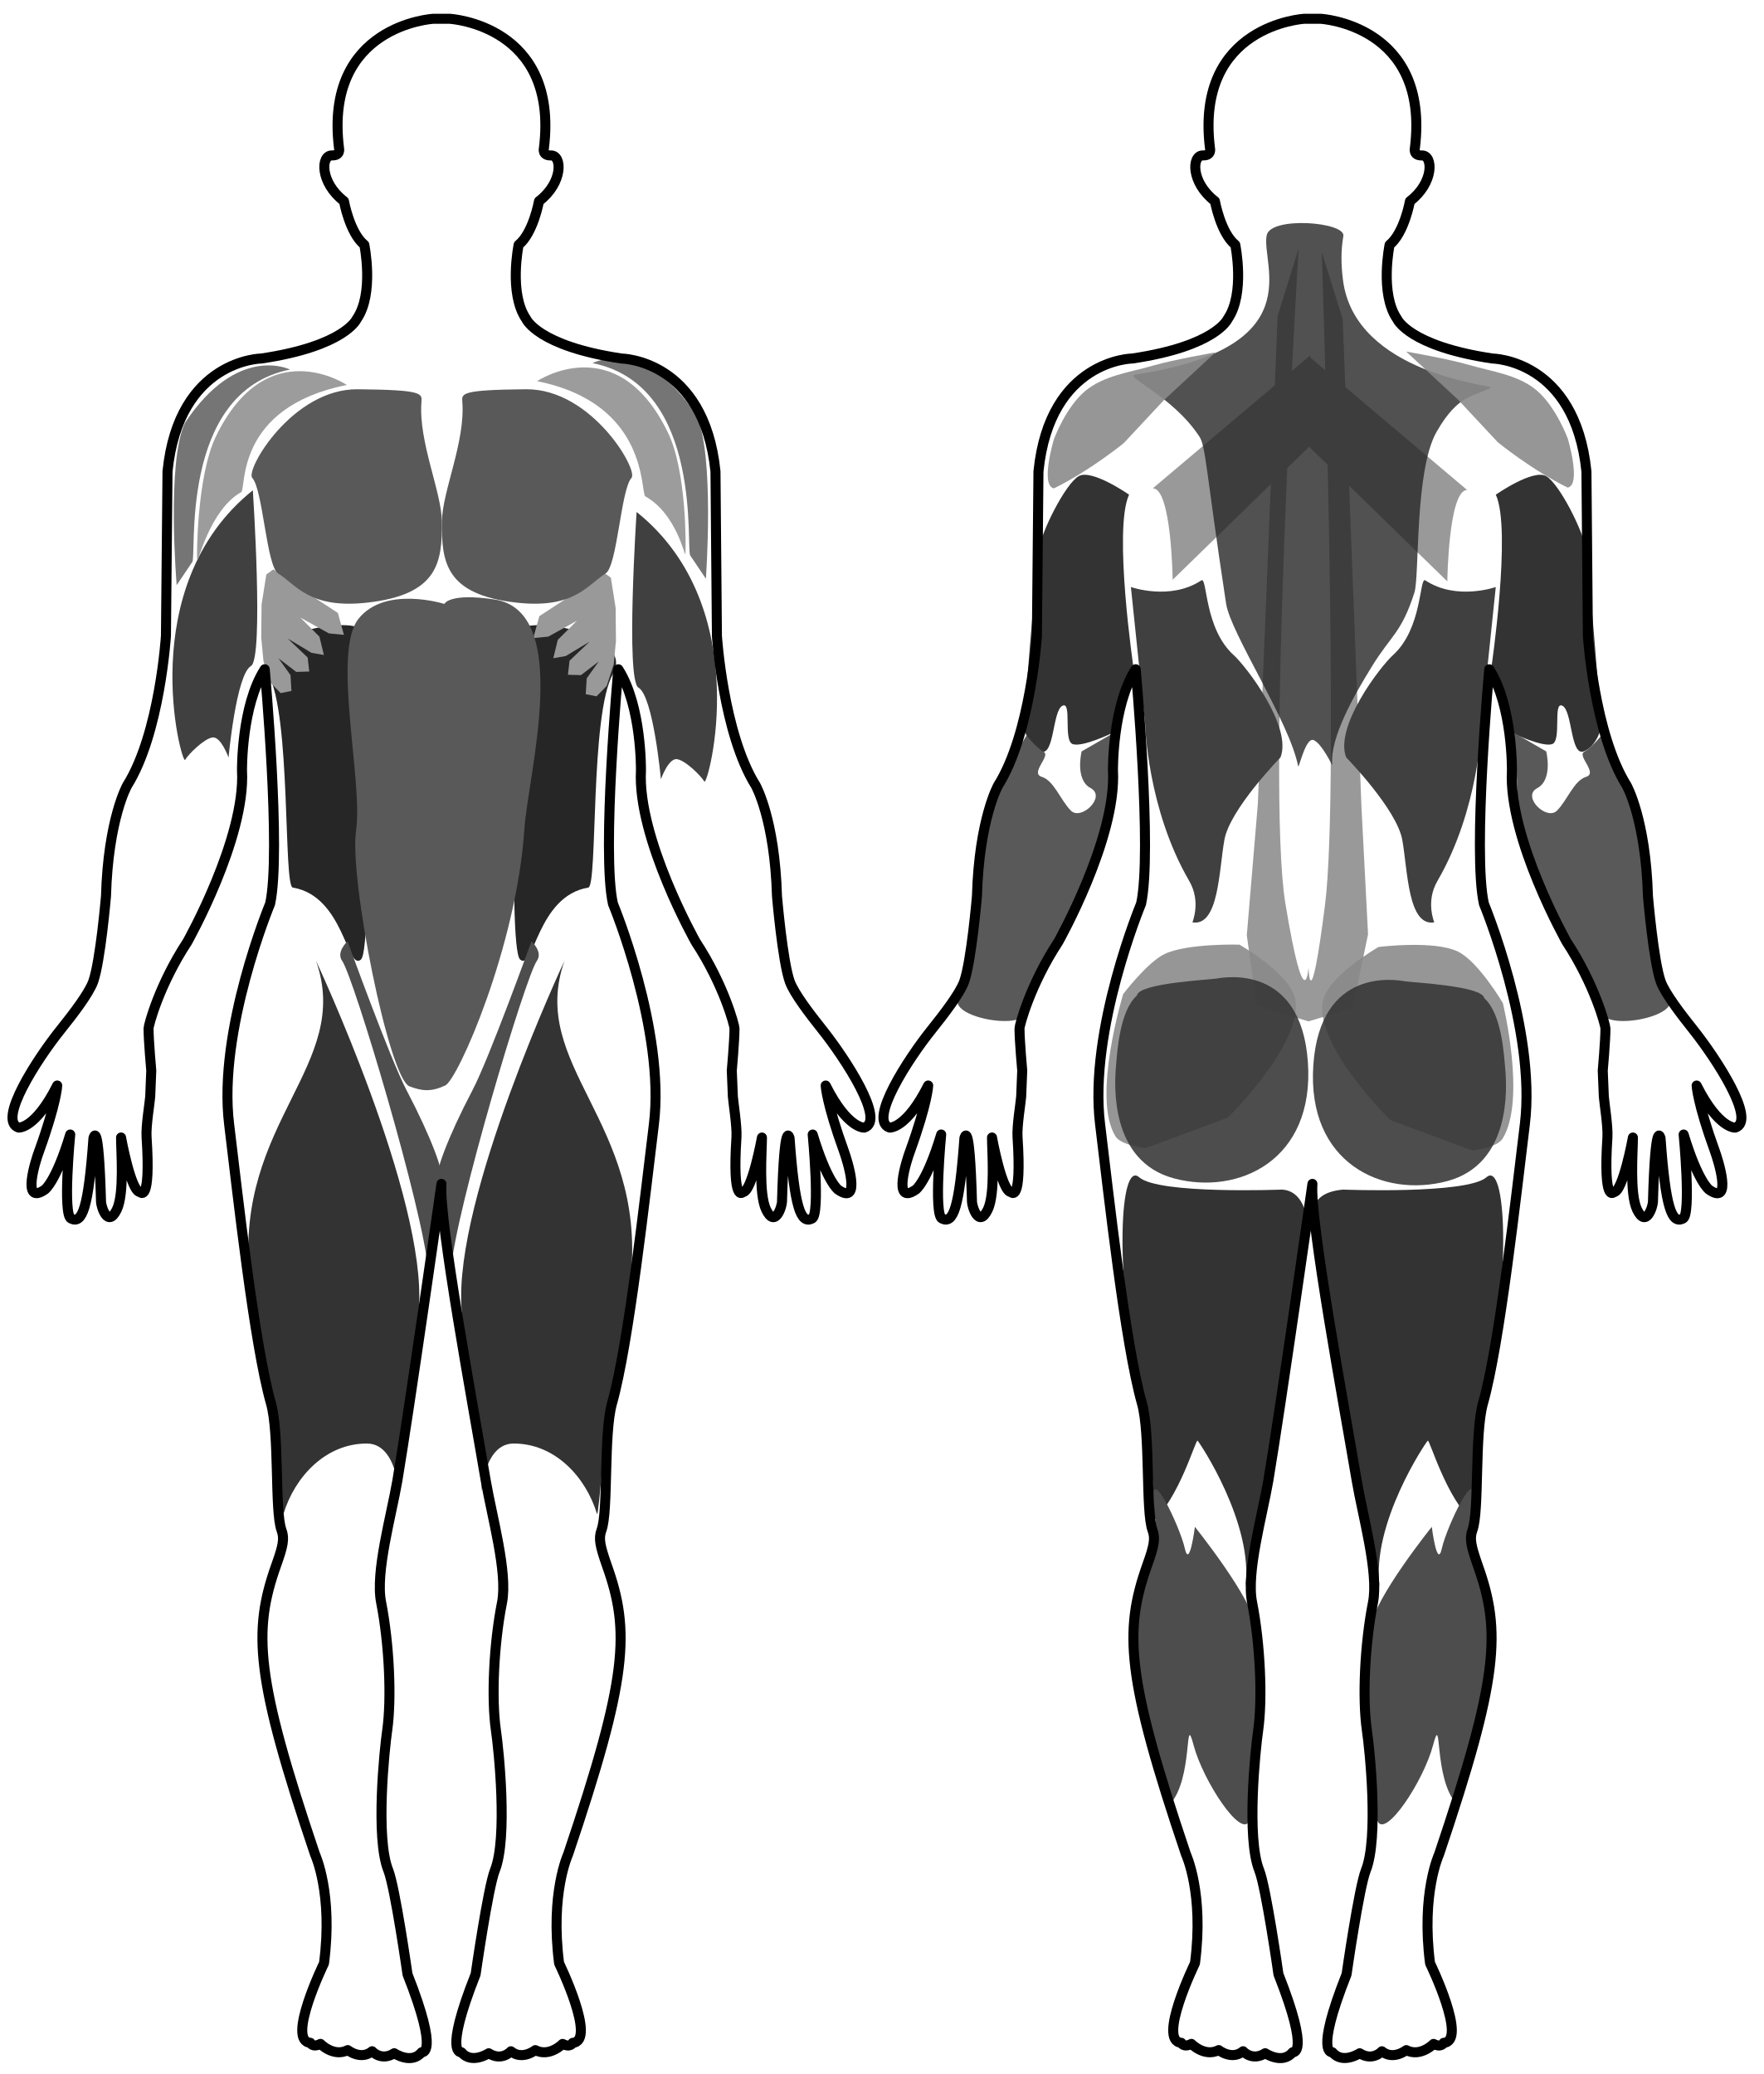
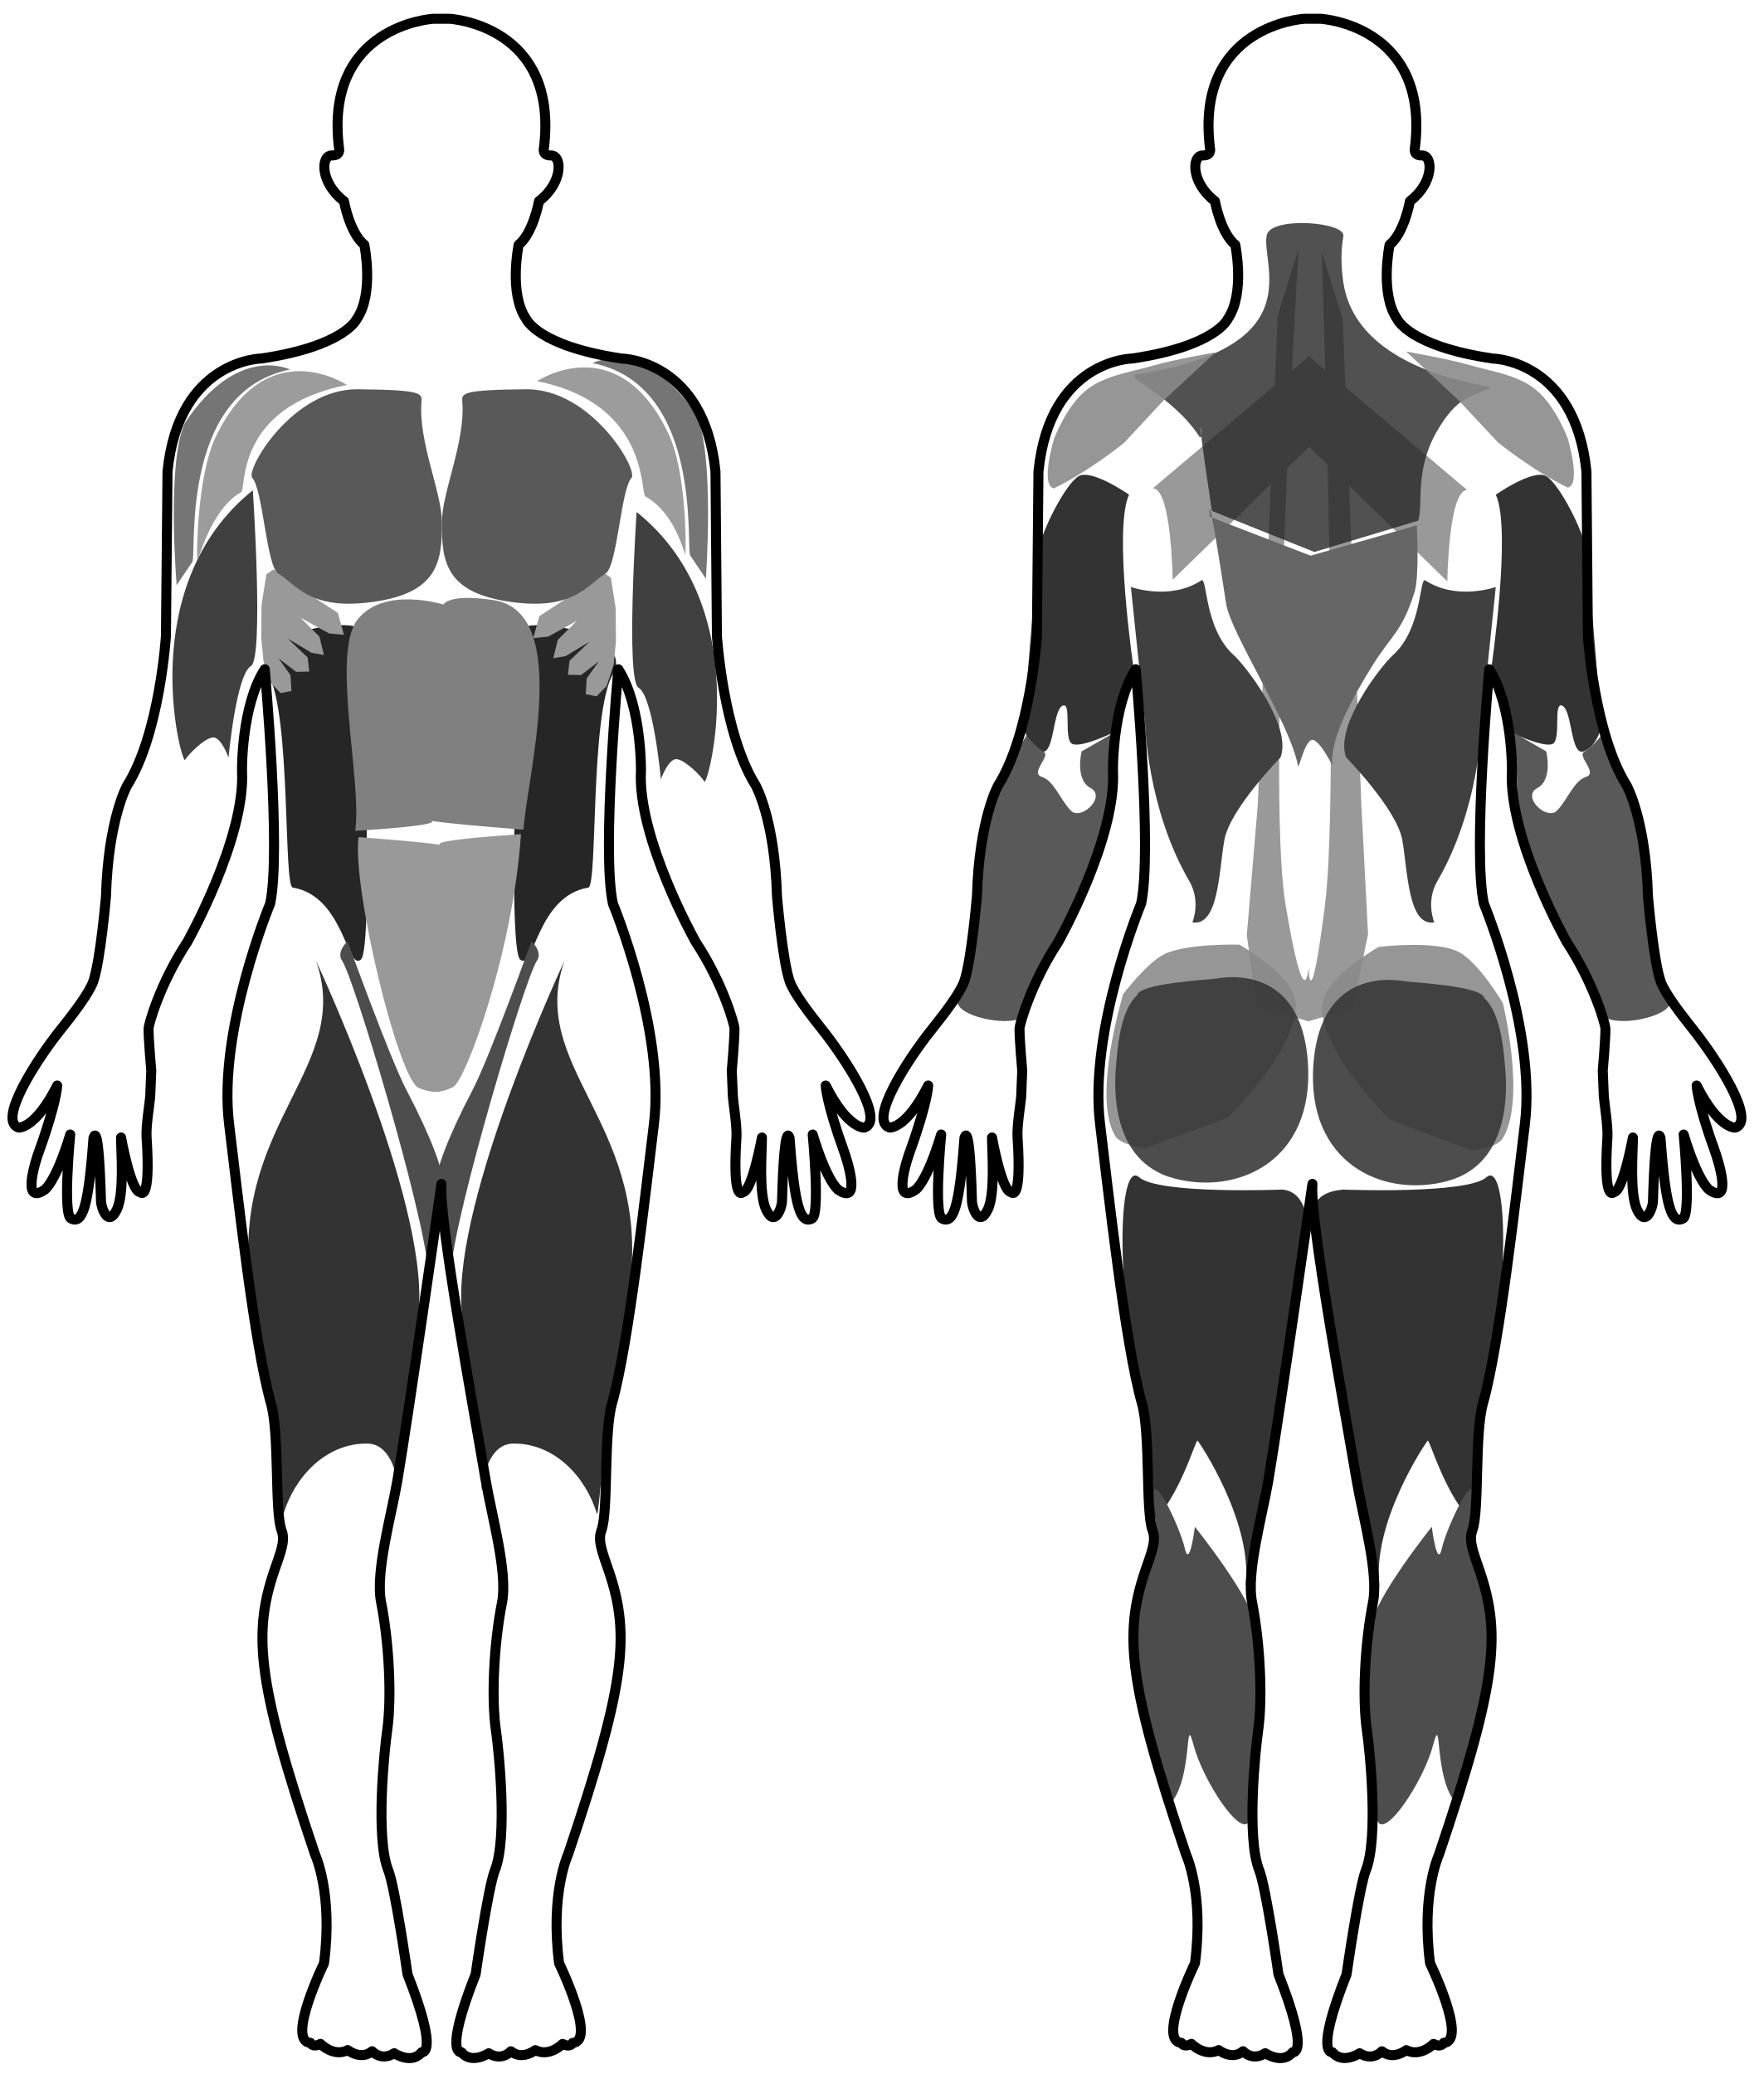
<svg xmlns="http://www.w3.org/2000/svg" id="svg3457" style="stroke-linejoin:round;stroke-miterlimit:1.414;clip-rule:evenodd;fill-rule:evenodd" xml:space="preserve" height="100%" width="100%" version="1.1" viewBox="0 0 176 207">
  <defs id="defs4194" />
  <rect id="Artboard1" style="fill:none" height="206.78" width="175.55" y="0" x="0" />
  <g id="Back-Muscles">
    <g id="Rhomboids">
      <path id="path4711" d="m 130.76,35.466 -15.718,13.272 c 1.869,0 1.979,9.127 1.979,9.127 l 13.67,-13.325 0,0.097 13.741,13.392 c 0,0 0.108,-9.125 1.977,-9.125 l -15.649,-13.215 0,-0.223 z" style="fill:#999999;fill-rule:evenodd" />
    </g>
    <g id="Erector-Spinae">
      <path id="path4756" d="m 127.5,31.532 -1.98,48.735 -1.1,13.091 0.99,7.041 5.17,1.54 4.4,-1.32 1.54,-7.371 -0.66,-12.761 -1.87,-48.625 -2.09,-6.711 c 0,0 1.831,53.286 0.33,65.127 -1.501,11.84 -1.65,6.271 -1.65,6.271 0,0 -0.352,5.483 -2.31,-6.381 -1.958,-11.864 1.32,-65.347 1.32,-65.347 z" style="fill:#999999;fill-rule:evenodd" />
    </g>
-     <g id="Trapezius">
-       <g id="g3464">
-         <path id="path3466" style="fill:#262626;fill-opacity:0.8" d="m 122.353,60.237 c 0.453,2.976 6.322,11.786 7.187,16.216 0.075,0.385 0.737,-2.948 1.567,-2.58 0.829,0.369 1.852,2.584 1.842,2.488 -0.26,-2.728 2.184,-6.972 3.963,-9.859 1.932,-3.136 2.94,-3.318 4.238,-7.371 0.517,-1.615 0,-12.163 2.211,-16.033 2.212,-3.869 3.778,-3.473 5.437,-4.422 0.362,-0.207 -13.577,-1.309 -14.779,-10.719 -0.198,-1.556 -0.211,-2.973 0.036,-4.392 0.247,-1.42 -7.247,-1.995 -7.647,-0.092 -0.612,2.906 4.562,11.205 -13.084,13.913 -1.239,0.19 3.655,2.08 6.357,6.173 0.659,0.998 0.647,3.367 2.672,16.678" />
-       </g>
+     <g id="Trapezius-Upper">
+       <path id="path3466" style="fill:#262626;fill-opacity:0.8" d="m 131.16,55.091 10.368,-3.127 c 0.517,-1.615 -0.377,-4.996 1.834,-8.866 2.212,-3.869 3.778,-3.473 5.437,-4.422 0.362,-0.207 -13.577,-1.309 -14.779,-10.719 -0.198,-1.556 -0.211,-2.973 0.036,-4.392 0.247,-1.42 -7.247,-1.995 -7.647,-0.092 -0.612,2.906 4.562,11.205 -13.084,13.913 -1.239,0.19 3.655,2.08 6.357,6.173 0.659,0.998 -0.768,-5.875 1.257,7.436" />
+     </g>
+     <g id="Trapezius-Lower">
+       <path id="path4225" style="fill:#666666;fill-opacity:1" d="m 122.353,60.237 c 0.453,2.976 6.322,11.786 7.187,16.216 0.075,0.385 0.737,-2.948 1.567,-2.58 0.829,0.369 1.852,2.584 1.842,2.488 -0.26,-2.728 2.184,-6.972 3.963,-9.859 1.932,-3.136 2.94,-3.318 4.238,-7.371 0.517,-1.615 0.231,-6.697 0.231,-6.697 l -10.594,3.028 -10.068,-3.887 c 0,0 -0.39,-4.649 1.635,8.662" />
    </g>
    <g id="Lats">
      <path id="path3469" style="fill:#404040" d="m 134.34,75.599 c 0,0 5.048,5.158 5.597,8.231 0.549,3.073 0.557,8.648 3.183,8.231 0.035,-0.005 -0.895,-2.038 0.325,-4.136 4.193,-7.206 4.394,-15.619 4.394,-15.619 l 1.427,-13.718 c 0,0 -3.915,1.393 -7.024,-0.659 -0.623,-0.411 -0.256,4.772 -3.251,7.473 -1.226,1.105 -5.858,7.124 -4.651,10.197 z" />
      <path id="path3471" style="fill:#404040" d="m 127.78,75.599 c 0,0 -5.049,5.158 -5.597,8.231 -0.549,3.073 -0.557,8.648 -3.183,8.231 -0.035,-0.005 0.895,-2.038 -0.326,-4.136 -4.192,-7.206 -4.393,-15.619 -4.393,-15.619 l -1.427,-13.718 c 0,0 3.915,1.393 7.024,-0.659 0.623,-0.411 0.255,4.772 3.251,7.473 1.226,1.105 5.858,7.124 4.651,10.197 z" />
    </g>
    <g id="Triceps">
      <path id="path3474" style="fill:#333333" d="m 149.27,49.372 c 0,0 3.715,-2.597 5.023,-1.85 1.309,0.748 3.739,5.515 4.02,7.478 0.28,1.963 1.495,17.573 1.495,17.573 0,0 -0.467,1.945 -1.776,2.422 -1.308,0.476 -1.121,-4.059 -2.113,-4.555 -0.991,-0.496 -0.045,3.516 -1.037,3.832 -0.991,0.315 -3.876,-1.082 -3.876,-1.082 l -2.194,-6.446 c 0,0 2.058,-13.917 0.458,-17.372 z" />
      <path id="path3476" style="fill:#333333" d="m 112.67,49.372 c 0,0 -3.715,-2.597 -5.023,-1.85 -1.309,0.748 -3.739,5.515 -4.02,7.478 -0.28,1.963 -1.495,17.573 -1.495,17.573 0,0 0.467,1.945 1.776,2.422 1.308,0.476 1.121,-4.059 2.113,-4.555 0.991,-0.496 0.045,3.516 1.036,3.832 0.992,0.315 3.877,-1.082 3.877,-1.082 l 2.194,-6.446 c 0,0 -2.058,-13.917 -0.458,-17.372 z" />
    </g>
    <g id="Forearms">
      <path id="path3479" style="fill:#595959" d="m 159.8,73.41 c 0,0 3.727,5.905 4.477,10.404 0.75,4.499 -0.094,13.404 2.062,15.466 2.156,2.062 -6.235,3.749 -6.539,1.687 -0.303,-2.062 -9.5,-17.601 -8.458,-20.433 0.282,-0.766 -0.281,-7.405 -0.281,-7.405 l 3.241,1.866 c 0,0 0.696,2.821 -0.898,3.664 -1.593,0.844 0.938,3.281 1.969,2.25 1.031,-1.031 1.687,-3 2.905,-3.375 1.219,-0.375 -0.937,-2.104 -0.187,-2.504 0.75,-0.401 1.709,-1.62 1.709,-1.62 z" />
      <path id="path3481" style="fill:#595959" d="m 102.44,73.41 c 0,0 -3.727,5.905 -4.477,10.404 -0.75,4.499 0.094,13.404 -2.062,15.466 -2.156,2.062 6.236,3.749 6.539,1.687 0.303,-2.062 9.5,-17.601 8.458,-20.433 -0.282,-0.766 0.281,-7.405 0.281,-7.405 l -3.241,1.866 c 0,0 -0.696,2.821 0.898,3.664 1.593,0.844 -0.937,3.281 -1.968,2.25 -1.032,-1.031 -1.688,-3 -2.906,-3.375 -1.219,-0.375 0.937,-2.104 0.187,-2.504 -0.749,-0.401 -1.709,-1.62 -1.709,-1.62 z" />
    </g>
    <g id="Hamstrings">
      <path id="path3489" style="fill:#333333" d="m 134.03,118.73 c 0,0 12.347,0.487 14.305,-1.231 1.959,-1.718 2.481,9.396 0,21.406 -2.48,12.01 -0.916,13.351 -1.279,13.035 -2.739,-2.372 -4.386,-8.297 -4.578,-8.153 -0.152,0.115 -5.704,8.313 -4.791,14.7 0.052,0.368 -5.202,-28.975 -5.985,-32.542 -0.783,-3.567 -1.965,-6.826 2.328,-7.215 z" />
      <path id="path3491" style="fill:#333333" d="m 127.91,118.73 c 0,0 -12.283,0.487 -14.231,-1.231 -1.947,-1.718 -2.467,9.396 0,21.406 2.468,12.01 0.912,13.351 1.273,13.035 2.725,-2.372 4.363,-8.297 4.554,-8.153 0.152,0.115 5.675,8.313 4.767,14.7 -0.052,0.368 5.175,-28.975 5.954,-32.542 0.778,-3.567 0.171,-7.106 -2.317,-7.215 z" />
    </g>
    <g id="Calves">
      <path id="path3494" style="fill:#4d4d4d" d="m 142.88,152.39 c 0,0 -5.718,7.108 -6.096,10.007 -0.378,2.898 -0.387,16.918 0.677,19.353 0.779,1.782 4.588,-3.96 5.545,-7.56 0.956,-3.6 -0.014,3.34 2.394,5.922 0.407,0.436 4.674,-13.753 3.447,-18.453 -1.702,-6.519 -2.344,-8.369 -1.913,-11.391 0.678,-4.752 -2.574,2.122 -3.046,4.264 -0.472,2.142 -1.008,-2.142 -1.008,-2.142 z" />
      <path id="path3496" style="fill:#4d4d4d" d="m 119.24,152.39 c 0,0 5.718,7.108 6.096,10.007 0.378,2.898 0.387,16.918 -0.677,19.353 -0.779,1.782 -4.588,-3.96 -5.545,-7.56 -0.957,-3.6 0.014,3.34 -2.394,5.922 -0.407,0.436 -4.674,-13.753 -3.447,-18.453 1.702,-6.519 2.344,-8.369 1.913,-11.391 -0.678,-4.752 2.574,2.122 3.046,4.264 0.472,2.142 1.008,-2.142 1.008,-2.142 z" />
    </g>
-     <g id="Glut-Meds" style="fill:#8a8a8a;fill-opacity:0.894">
-       <path id="Glut-Meds-L" d="m 129.287,99.883 c -0.342,-2.618 -5.601,-5.601 -5.601,-5.601 0,0 -5.205,-0.15 -7.468,0.933 -1.729,0.828 -4.134,4.001 -4.134,4.001 0,0 -3.168,10.363 -0.767,14.202 0.574,0.919 3.034,1.167 3.034,1.167 l 8.168,-3.034 c 0,0 7.35,-7.21 6.768,-11.669 z" style="fill:#8a8a8a;fill-opacity:0.894;fill-rule:evenodd;stroke:none;stroke-width:1px;stroke-linecap:butt;stroke-linejoin:miter;stroke-opacity:1" />
-       <path id="Glut-Meds-R" d="m 131.971,100.116 c 0.342,-2.618 5.601,-5.601 5.601,-5.601 0,0 5.557,-0.702 7.935,0.467 2.036,1 4.467,5.134 4.467,5.134 0,0 2.368,9.696 -0.033,13.536 -0.574,0.919 -3.034,1.167 -3.034,1.167 l -8.168,-3.034 c 0,0 -7.35,-7.21 -6.768,-11.669 z" style="clip-rule:evenodd;fill:#8a8a8a;fill-opacity:0.894;fill-rule:evenodd;stroke:none;stroke-width:1px;stroke-linecap:butt;stroke-linejoin:miter;stroke-miterlimit:1.414;stroke-opacity:1" />
+     <g id="Glute-Meds" style="fill:#8a8a8a;fill-opacity:0.894">
+       <path id="Glute-Meds-L" d="m 129.287,99.883 c -0.342,-2.618 -5.601,-5.601 -5.601,-5.601 0,0 -5.205,-0.15 -7.468,0.933 -1.729,0.828 -4.134,4.001 -4.134,4.001 0,0 -3.168,10.363 -0.767,14.202 0.574,0.919 3.034,1.167 3.034,1.167 l 8.168,-3.034 c 0,0 7.35,-7.21 6.768,-11.669 z" style="fill:#8a8a8a;fill-opacity:0.894;fill-rule:evenodd;stroke:none;stroke-width:1px;stroke-linecap:butt;stroke-linejoin:miter;stroke-opacity:1" />
+       <path id="Glute-Meds-R" d="m 131.971,100.116 c 0.342,-2.618 5.601,-5.601 5.601,-5.601 0,0 5.557,-0.702 7.935,0.467 2.036,1 4.467,5.134 4.467,5.134 0,0 2.368,9.696 -0.033,13.536 -0.574,0.919 -3.034,1.167 -3.034,1.167 l -8.168,-3.034 c 0,0 -7.35,-7.21 -6.768,-11.669 z" style="clip-rule:evenodd;fill:#8a8a8a;fill-opacity:0.894;fill-rule:evenodd;stroke:none;stroke-width:1px;stroke-linecap:butt;stroke-linejoin:miter;stroke-miterlimit:1.414;stroke-opacity:1" />
    </g>
    <g id="Glutes">
      <path id="Glute-Max-L" style="clip-rule:evenodd;fill:#363636;fill-opacity:0.88;fill-rule:evenodd;stroke-linejoin:round;stroke-miterlimit:1.414" d="m 121.424,97.663 c 0.806,-0.134 8.399,-1.478 9.092,8.338 0.693,9.815 -6.928,13.33 -13.359,11.611 -6.43,-1.719 -5.954,-9.396 -5.786,-11.242 0.12,-1.318 0.337,-5.444 2.082,-7.01 0.181,-1.241 7.166,-1.563 7.972,-1.697 z" />
      <path id="Glute-Max-R" style="clip-rule:evenodd;fill:#363636;fill-rule:evenodd;stroke-linejoin:round;stroke-miterlimit:1.414;fill-opacity:0.88" d="m 140.154,97.934 c -0.806,-0.134 -8.399,-1.478 -9.092,8.338 -0.693,9.815 6.928,13.33 13.359,11.611 6.43,-1.719 5.954,-9.396 5.786,-11.242 -0.12,-1.318 -0.337,-5.444 -2.082,-7.01 -0.181,-1.241 -7.166,-1.563 -7.972,-1.697 z" />
    </g>
-     <g id="Deltoid-Posterior" style="fill:#8a8a8a;fill-opacity:0.894">
+     <g id="Deltoid-Posterior">
      <path id="Deltoid-Posterior-R" d="m 146.545,36.408 c 2.32,0.677 4.941,0.989 6.79,2.546 1.951,1.642 3.112,4.809 3.112,4.809 0,0 1.387,4.613 0,4.904 -3.604,-1.767 -6.978,-4.526 -6.978,-4.526 l -3.961,-4.244 -5.187,-4.809 c 0,0 4.188,0.726 6.224,1.32 z" style="fill:#8a8a8a;fill-opacity:0.894;fill-rule:evenodd;stroke:none;stroke-width:1px;stroke-linecap:butt;stroke-linejoin:miter;stroke-opacity:1" />
      <path id="Deltoid-Posterior-L" d="m 115.072,36.488 c -2.32,0.677 -4.941,0.989 -6.79,2.546 -1.951,1.642 -3.112,4.809 -3.112,4.809 0,0 -1.387,4.613 0,4.904 3.604,-1.767 6.978,-4.526 6.978,-4.526 l 3.961,-4.244 5.187,-4.809 c 0,0 -4.188,0.726 -6.224,1.32 z" style="clip-rule:evenodd;fill:#8a8a8a;fill-opacity:0.894;fill-rule:evenodd;stroke:none;stroke-width:1px;stroke-linecap:butt;stroke-linejoin:miter;stroke-miterlimit:1.414;stroke-opacity:1" />
    </g>
  </g>
  <g id="Front-Muscles">
    <g id="Biceps">
      <path id="Biceps-R" style="fill:#404040" d="m 25.232,48.934 c 0,0 1.105,16.785 -0.186,17.535 -1.481,0.86 -2.239,9.14 -2.239,9.14 0,0 -0.746,-2.099 -1.585,-2.005 -0.84,0.093 -2.425,1.679 -2.752,2.238 -0.326,0.56 -5.223,-17.301 6.762,-26.908 z" />
      <path id="Biceps-L" style="fill:#404040" d="m 63.528,51.098 c 0,0 -1.105,16.784 0.187,17.534 1.481,0.861 2.238,9.141 2.238,9.141 0,0 0.746,-2.099 1.586,-2.005 0.839,0.093 2.425,1.678 2.751,2.238 0.327,0.56 5.223,-17.302 -6.762,-26.908 z" />
    </g>
-     <g id="Deltoid-Lateral" style="fill:#656565;fill-opacity:0.894">
+     <g id="Deltoid-Lateral">
      <path d="m 59.13,36.242 c 0,0 5.076,-2.747 10.345,5.173 1.869,3.885 0.967,16.333 0.967,16.333 0,0 1.025,1.55 -1.537,-2.269 -0.536,-0.299 1.465,-16.986 -9.775,-19.237 z" style="clip-rule:evenodd;fill:#656565;fill-opacity:0.894;fill-rule:evenodd;stroke-linejoin:round;stroke-miterlimit:1.414" id="Deltoid-Lateral-L" />
      <path d="m 28.942,36.884 c 0,0 -5.21,-2.614 -10.478,5.307 -1.869,3.885 -0.833,16.199 -0.833,16.199 0,0 -1.025,1.55 1.537,-2.269 0.536,-0.299 -1.465,-16.986 9.775,-19.237 z" style="clip-rule:evenodd;fill:#656565;fill-opacity:0.894;fill-rule:evenodd;stroke-linejoin:round;stroke-miterlimit:1.414" id="Deltoid-Lateral-R" />
    </g>
-     <g id="Deltoid-Anterior" style="fill:#979797;fill-opacity:0.957">
+     <g id="Deltoid-Anterior">
      <path d="m 34.611,38.42 c 0,0 -8,-5.388 -13.08,5.173 -1.869,3.885 -1.913,11.792 -1.855,12.356 0.038,0.373 1.261,-5.081 4.389,-6.826 0.536,-0.299 -0.695,-8.453 10.545,-10.704 z" style="clip-rule:evenodd;fill:#979797;fill-rule:evenodd;stroke-linejoin:round;stroke-miterlimit:1.414;fill-opacity:0.957" id="Deltoid-Anterior-R" />
      <path id="Deltoid-Anterior-L" style="fill:#979797;fill-opacity:0.957" d="m 53.595,38.045 c 0,0 8,-5.388 13.08,5.173 1.869,3.885 1.779,11.525 1.721,12.089 -0.038,0.373 -0.861,-4.014 -3.989,-5.759 -0.536,-0.299 0.428,-9.253 -10.812,-11.504 z" />
    </g>
    <g id="Obliques">
      <path id="Obliques-R" style="fill:#262626" d="m 36.007,62.836 c 0,0 1.395,31.809 0,32.945 -1.394,1.136 -1.678,-6.343 -6.79,-7.195 -0.953,-0.159 -0.163,-17.23 -2.449,-21.3 -2.285,-4.071 8.267,-5.775 9.239,-4.45 z" />
      <path id="Obliques-L" style="fill:#262626" d="m 51.917,62.836 c 0,0 -1.395,31.809 0,32.945 1.394,1.136 1.678,-6.343 6.79,-7.195 0.953,-0.159 0.163,-17.23 2.449,-21.3 2.285,-4.071 -8.267,-5.775 -9.239,-4.45 z" />
    </g>
    <g id="Serratus">
      <path id="Serratus-R" style="clip-rule:evenodd;fill:#999999;fill-rule:evenodd" d="m 26.99,68.136 1.015,1.041 1.079,-0.215 -0.095,-1.579 -1.206,-1.687 1.777,1.364 1.301,-0.036 -0.159,-1.4 -1.999,-1.902 2.38,1.435 1.238,0.215 -0.444,-1.83 -1.904,-1.902 2.856,1.579 1.491,0.144 -0.603,-2.189 -2.475,-1.615 -2.57,-1.866 -1.396,-0.861 -0.698,0.502 -0.476,3.015 -0.032,3.302 0.222,2.333 z" />
      <path id="Serratus-L" style="clip-rule:evenodd;fill:#999999;fill-rule:evenodd" d="m 60.547,68.458 -1.015,1.041 -1.079,-0.215 0.095,-1.579 1.206,-1.687 -1.777,1.364 -1.301,-0.036 0.159,-1.4 1.999,-1.902 -2.38,1.435 -1.238,0.215 0.444,-1.83 1.904,-1.902 -2.856,1.579 -1.491,0.144 0.603,-2.189 2.475,-1.615 2.57,-1.866 1.396,-0.861 0.698,0.502 0.476,3.015 0.032,3.302 -0.222,2.333 z" />
    </g>
    <g id="Pectorals">
      <path id="Pec-R" style="fill:#595959" d="m 42.057,40.112 c -0.311,3.984 2.007,8.955 2.037,11.938 0.04,4.039 -0.33,7.303 -7.463,8.098 -5.733,0.638 -7.022,-1.737 -8.88,-2.919 -1.159,-0.738 -1.515,-8.373 -2.573,-9.527 -0.723,-0.788 3.991,-8.909 10.523,-8.851 6.532,0.057 6.421,0.425 6.356,1.261 z" />
      <path id="Pec-L" style="fill:#595959" d="m 46.136,40.112 c 0.311,3.984 -2.008,8.955 -2.037,11.938 -0.04,4.039 0.329,7.303 7.463,8.098 5.733,0.638 7.022,-1.737 8.879,-2.919 1.16,-0.738 1.515,-8.373 2.574,-9.527 0.723,-0.788 -3.991,-8.909 -10.523,-8.851 -6.533,0.057 -6.422,0.425 -6.356,1.261 z" />
    </g>
-     <g id="Abdominals">
-       <path id="Abdominals-unsplit" style="fill:#595959" d="m44.343 60.277s-5.885-1.868-8.56 1.474c-2.675 3.341 0.465 16.298-0.248 21.113s3.292 24.8 5.331 25.563c1.267 0.475 2.143 0.569 3.567-0.089 1.256-0.58 7.126-13.883 7.896-25.594 0.356-5.416 4.855-21.729-2.992-22.913-4.539-0.685-4.994 0.446-4.994 0.446z" />
+     <g id="Abdominals-Lower">
+       <path id="path4270" style="clip-rule:evenodd;fill:#808080;fill-rule:evenodd;stroke-linejoin:round;stroke-miterlimit:1.414" d="m 44.254,60.341 c 0,0 -5.885,-1.868 -8.56,1.474 -2.675,3.341 0.465,16.298 -0.248,21.113 16.646,-1.047 -2.007,-1.592 16.794,-0.12 0.356,-5.416 4.855,-21.729 -2.992,-22.913 -4.539,-0.685 -4.994,0.446 -4.994,0.446 z" />
+     </g>
+     <g style="fill:#d3d3d3" id="Abdominals-Upper">
+       <path d="m 35.791,83.548 c -0.713,4.815 3.976,24.287 6.015,25.05 1.267,0.475 1.972,0.569 3.396,-0.089 1.256,-0.58 6.015,-13.541 6.785,-25.252 -16.754,1.097 0.563,1.572 -16.196,0.291 z" style="fill:#999999" id="Abdominals-unsplit" />
    </g>
    <g id="Quads">
      <path id="Quad-R" style="fill:#333333" d="m 31.536,95.898 c 0,0 11.073,23.633 10.268,34.698 -0.805,11.065 -2.012,14.887 -2.012,17.704 0,2.816 0.361,-4.209 -3.165,-4.225 -4.132,-0.019 -7.219,3.332 -8.338,7.023 -0.159,0.527 -0.999,-10.497 -0.999,-10.497 0,0 -1.416,-3.038 -2.386,-13.241 -1.468,-15.448 10.299,-21.015 6.632,-31.462" />
      <path id="Quad-L" style="fill:#333333" d="m 56.329,95.898 c 0,0 -11.073,23.633 -10.268,34.698 0.804,11.065 2.012,14.887 2.012,17.704 0,2.816 -0.361,-4.209 3.165,-4.225 4.131,-0.019 7.219,3.332 8.337,7.023 0.16,0.527 0.999,-10.497 0.999,-10.497 0,0 1.417,-3.038 2.387,-13.241 1.468,-15.448 -10.299,-21.015 -6.632,-31.462" />
    </g>
    <g id="Adductors">
      <path id="Adductor-R" style="fill:#4d4d4d" d="m 34.684,93.947 c 0,0 4.231,11.716 5.884,14.86 2.454,4.668 3.854,8.447 3.487,9.049 -0.368,0.602 -1.254,9.8 -1.32,8.966 -0.474,-6.017 -7.45,-29.324 -8.592,-30.924 -0.63,-0.882 0.537,-1.957 0.541,-1.951 z" />
      <path id="Adductor-L" style="fill:#4d4d4d" d="m 53.036,93.947 c 0,0 -4.231,11.716 -5.884,14.86 -2.454,4.668 -3.854,8.447 -3.487,9.049 0.368,0.602 1.254,9.8 1.32,8.966 0.474,-6.017 7.45,-29.324 8.592,-30.924 0.63,-0.882 -0.537,-1.957 -0.541,-1.951 z" />
    </g>
  </g>
  <path id="Front" style="stroke:#000;stroke-width:1px;fill:none" d="m44.055 118.16c-0.3 3.531 3.185 22.306 4.422 29.636 0.589 3.472 2.204 9.13 1.623 12.134-0.83 4.187-1.07 9.604-0.613 12.759 0.288 1.916 1.195 10.752-0.103 13.984-0.678 1.695-1.922 10.38-1.922 10.38-3.241 8.182-1.412 7.779-1.412 7.779 1.003 1.231 2.722 0.097 2.722 0.097 1.309 0.834 2.215-0.198 2.215-0.198 1.124 0.93 2.434-0.115 2.434-0.115 1.412 0.733 2.721-0.618 2.721-0.618 0.811 0.408 1.009-0.108 1.009-0.108 2.433-0.156-1.357-7.941-1.357-7.941-0.908-6.993 0.9-10.884 0.9-10.884 5.923-17.565 6.224-22.226 3.856-28.845-0.666-1.911-0.835-2.668-0.528-3.497 0.709-1.915 0.192-9.617 1.057-12.675 1.669-5.898 3.316-20.856 4.174-27.836 1.153-9.401-4.085-22.007-4.085-22.007-1.147-5.129 0.535-23.406 0.535-23.406 2.349 3.655 2.259 10.107 2.259 10.107-0.373 6.766 5.466 17.107 5.466 17.107 2.806 4.274 3.868 8.328 3.868 8.629 0 1.231-0.269 4.212-0.269 4.212l0.107 2.595c0.049 0.661 0.42 2.937 0.36 4.037-0.438 6.769 0.638 5.495 0.638 5.495 0.907 0 1.904-5.447 1.904-5.447 0 1.405-0.343 5.61 0.415 7.197 0.906 1.892 1.573-0.325 1.585-0.77 0.24-8.619 0.758-6.361 0.758-6.361 0.504 6.992 1.123 8.572 2.234 8.025 0.842-0.401 0.072-8.391 0.072-8.391 1.441 4.746 2.534 5.502 2.534 5.502 2.379 1.67 0.908-2.943 0.578-3.856-1.76-4.854-1.815-6.536-1.815-6.536 2.199 4.361 3.857 4.2 3.857 4.2 2.144-0.685-1.875-6.86-4.23-9.819-1.201-1.507-2.751-3.526-3.201-4.724-0.733-2.03-1.286-8.557-1.286-8.557-0.222-7.702-2.126-11.047-2.126-11.047-3.255-5.211-3.868-14.93-3.868-14.93l-0.144-16.411c-1.141-11.194-9.389-11.274-9.389-11.274-8.337-1.241-9.497-3.935-9.497-3.935-1.766-2.541-0.757-7.412-0.757-7.412 1.465-1.192 2.03-4.355 2.03-4.355 2.433-1.866 2.313-4.596 1.19-4.566-0.902 0.024-0.698-0.723-0.698-0.723 1.522-12.288-9.387-12.915-9.387-12.915h-1.665s-10.914 0.627-9.395 12.912c0 0 0.204 0.748-0.705 0.723-1.121-0.03-1.225 2.7 1.199 4.566 0 0 0.564 3.162 2.03 4.355 0 0 1.009 4.871-0.757 7.412 0 0-1.156 2.694-9.497 3.935 0 0-8.262 0.08-9.385 11.274l-0.156 16.411s-0.601 9.719-3.869 14.93c0 0-1.895 3.346-2.114 11.047 0 0-0.556 6.527-1.286 8.557-0.445 1.192-1.993 3.211-3.205 4.724-2.375 2.953-6.368 9.115-4.232 9.819 0 0 1.666 0.161 3.856-4.2 0 0-0.045 1.67-1.802 6.536-0.345 0.901-1.814 5.514 0.565 3.856 0 0 1.102-0.757 2.535-5.502 0 0-0.769 7.99 0.086 8.391 1.118 0.548 1.728-1.033 2.232-8.025 0 0 0.517-2.258 0.756 6.361 0.012 0.445 0.664 2.662 1.575 0.77 0.768-1.587 0.423-5.785 0.423-7.197 0 0 0.986 5.448 1.907 5.448 0 0 1.084 1.273 0.639-5.496-0.072-1.106 0.316-3.376 0.364-4.037l0.105-2.595s-0.271-2.974-0.271-4.212c0-0.307 1.064-4.355 3.869-8.629 0 0 5.833-10.346 5.457-17.107 0 0-0.081-6.452 2.268-10.107 0 0 1.667 18.276 0.537 23.406 0 0-5.247 12.606-4.09 22.007 0.853 6.998 2.496 21.937 4.169 27.836 0.874 3.052 0.357 10.752 1.058 12.675 0.316 0.835 0.15 1.605-0.529 3.497-2.355 6.619-2.055 11.281 3.868 28.845 0 0 1.823 3.892 0.902 10.884 0 0-3.784 7.785-1.361 7.941 0 0 0.19 0.516 1.01 0.108 0 0 1.309 1.351 2.723 0.618 0 0 1.31 1.046 2.43 0.115 0 0 0.898 1.032 2.207 0.198 0 0 1.718 1.159 2.739-0.097 0 0 1.814 0.403-1.415-7.779 0 0-1.237-8.675-1.919-10.38-1.3-3.231-0.382-12.086-0.105-13.984 0.447-3.172 0.208-8.577-0.609-12.759-0.598-2.997 1.021-8.656 1.619-12.134 1.228-7.323 4.403-29.633 4.403-29.633z" />
  <path id="Back" style="stroke:#000;stroke-width:1px;fill:none;fill-opacity:0.88" d="m130.97 118.16c-0.3 3.531 3.184 22.306 4.422 29.636 0.588 3.472 2.203 9.13 1.622 12.134-0.829 4.187-1.069 9.604-0.612 12.759 0.288 1.916 1.194 10.752-0.103 13.984-0.679 1.695-1.923 10.38-1.923 10.38-3.24 8.182-1.411 7.779-1.411 7.779 1.003 1.231 2.721 0.097 2.721 0.097 1.31 0.834 2.216-0.198 2.216-0.198 1.124 0.93 2.434-0.115 2.434-0.115 1.411 0.733 2.721-0.618 2.721-0.618 0.81 0.408 1.009-0.108 1.009-0.108 2.432-0.156-1.358-7.941-1.358-7.941-0.907-6.993 0.901-10.884 0.901-10.884 5.923-17.565 6.224-22.226 3.856-28.845-0.667-1.911-0.835-2.668-0.529-3.497 0.71-1.915 0.193-9.617 1.058-12.675 1.669-5.898 3.316-20.856 4.174-27.836 1.153-9.401-4.085-22.007-4.085-22.007-1.148-5.129 0.534-23.406 0.534-23.406 2.349 3.655 2.26 10.107 2.26 10.107-0.373 6.766 5.466 17.107 5.466 17.107 2.805 4.274 3.868 8.328 3.868 8.629 0 1.231-0.27 4.212-0.27 4.212l0.108 2.595c0.048 0.661 0.42 2.937 0.36 4.037-0.438 6.769 0.637 5.495 0.637 5.495 0.908 0 1.905-5.447 1.905-5.447 0 1.405-0.343 5.61 0.415 7.197 0.906 1.892 1.573-0.325 1.585-0.77 0.24-8.619 0.757-6.361 0.757-6.361 0.505 6.992 1.124 8.572 2.235 8.025 0.841-0.401 0.072-8.391 0.072-8.391 1.441 4.746 2.534 5.502 2.534 5.502 2.379 1.67 0.908-2.943 0.577-3.856-1.76-4.854-1.814-6.536-1.814-6.536 2.199 4.361 3.856 4.2 3.856 4.2 2.145-0.685-1.874-6.86-4.229-9.819-1.201-1.507-2.751-3.526-3.201-4.724-0.733-2.03-1.286-8.557-1.286-8.557-0.222-7.702-2.126-11.047-2.126-11.047-3.256-5.211-3.868-14.93-3.868-14.93l-0.144-16.411c-1.142-11.194-9.39-11.274-9.39-11.274-8.337-1.241-9.497-3.935-9.497-3.935-1.766-2.541-0.756-7.412-0.756-7.412 1.465-1.192 2.03-4.355 2.03-4.355 2.433-1.866 2.313-4.596 1.19-4.566-0.902 0.024-0.698-0.723-0.698-0.723 1.521-12.288-9.387-12.915-9.387-12.915h-1.666s-10.913 0.627-9.394 12.912c0 0 0.204 0.748-0.705 0.723-1.121-0.03-1.226 2.7 1.198 4.566 0 0 0.565 3.162 2.03 4.355 0 0 1.01 4.871-0.756 7.412 0 0-1.156 2.694-9.497 3.935 0 0-8.262 0.08-9.386 11.274l-0.156 16.411s-0.6 9.719-3.869 14.93c0 0-1.895 3.346-2.114 11.047 0 0-0.555 6.527-1.285 8.557-0.445 1.192-1.994 3.211-3.205 4.724-2.376 2.953-6.368 9.115-4.232 9.819 0 0 1.666 0.161 3.856-4.2 0 0-0.045 1.67-1.802 6.536-0.346 0.901-1.814 5.514 0.565 3.856 0 0 1.102-0.757 2.534-5.502 0 0-0.768 7.99 0.087 8.391 1.118 0.548 1.727-1.033 2.232-8.025 0 0 0.516-2.258 0.756 6.361 0.012 0.445 0.664 2.662 1.575 0.77 0.768-1.587 0.423-5.785 0.423-7.197 0 0 0.985 5.448 1.907 5.448 0 0 1.084 1.273 0.639-5.496-0.072-1.106 0.316-3.376 0.364-4.037l0.105-2.595s-0.271-2.974-0.271-4.212c0-0.307 1.064-4.355 3.868-8.629 0 0 5.833-10.346 5.458-17.107 0 0-0.081-6.452 2.268-10.107 0 0 1.667 18.276 0.537 23.406 0 0-5.247 12.606-4.09 22.007 0.852 6.998 2.496 21.937 4.169 27.836 0.874 3.052 0.357 10.752 1.058 12.675 0.315 0.835 0.15 1.605-0.529 3.497-2.355 6.619-2.055 11.281 3.868 28.845 0 0 1.823 3.892 0.902 10.884 0 0-3.785 7.785-1.361 7.941 0 0 0.19 0.516 1.009 0.108 0 0 1.309 1.351 2.724 0.618 0 0 1.31 1.046 2.43 0.115 0 0 0.898 1.032 2.207 0.198 0 0 1.718 1.159 2.739-0.097 0 0 1.814 0.403-1.416-7.779 0 0-1.237-8.675-1.918-10.38-1.3-3.231-0.382-12.086-0.105-13.984 0.447-3.172 0.207-8.577-0.609-12.759-0.598-2.997 1.021-8.656 1.618-12.134 1.229-7.323 4.404-29.633 4.404-29.633z" />
</svg>
